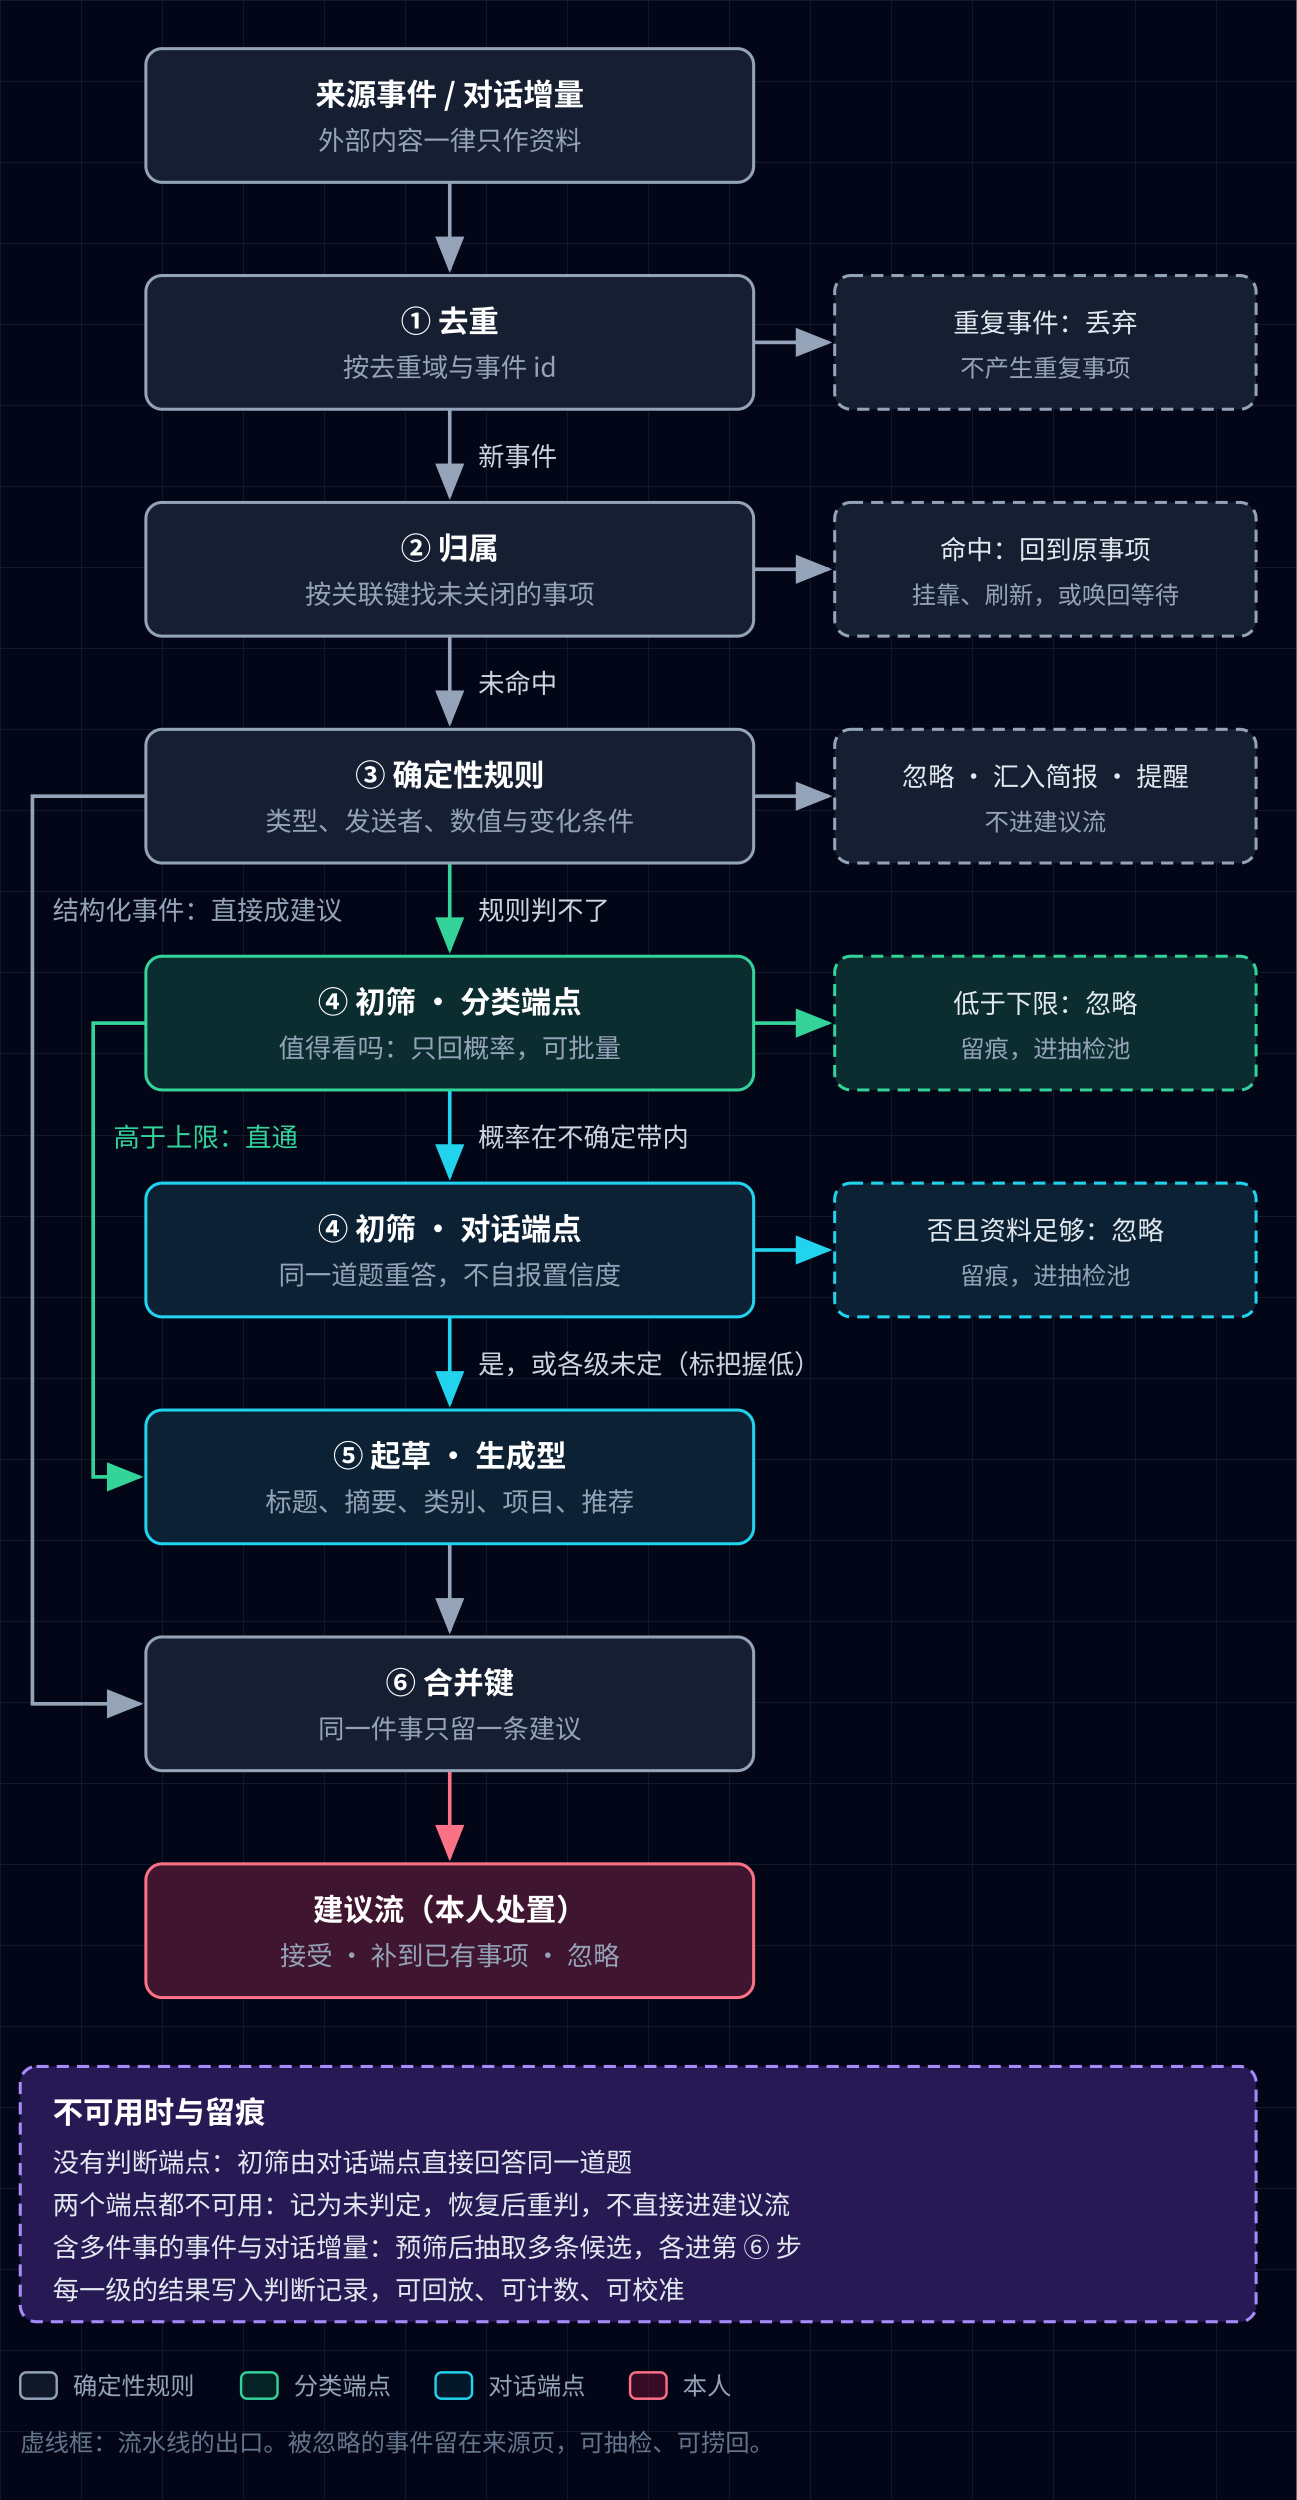
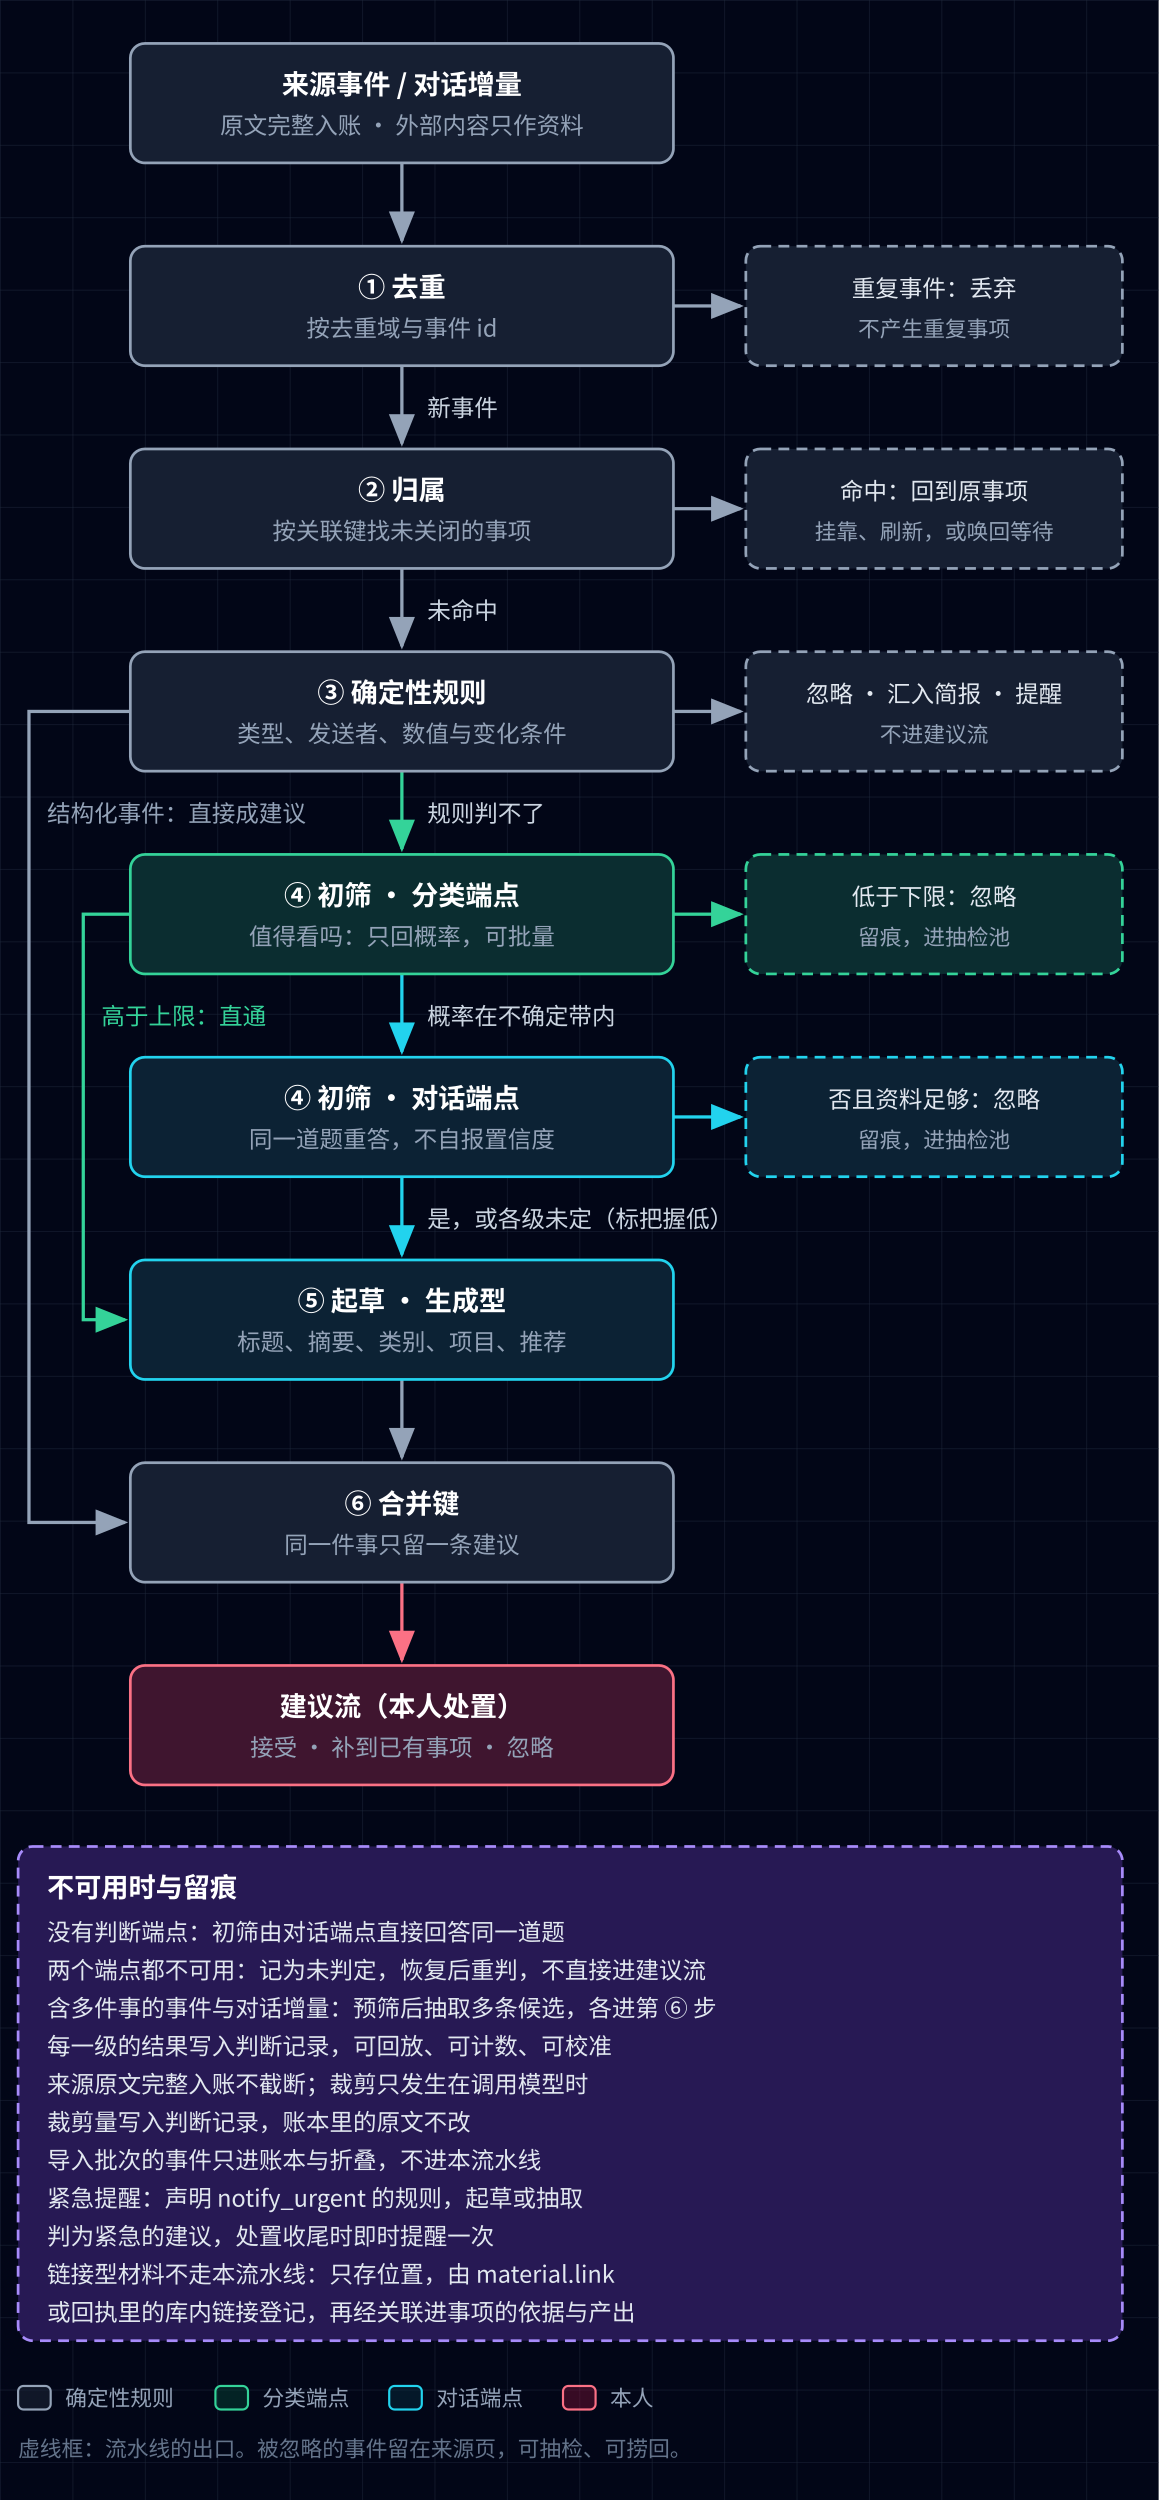
- <svg xmlns="http://www.w3.org/2000/svg" viewBox="0 0 640 1234" width="640" height="1234" font-family="'JetBrains Mono','WenQuanYi Zen Hei','Noto Sans CJK SC','PingFang SC','Microsoft YaHei',sans-serif">
+ <svg xmlns="http://www.w3.org/2000/svg" viewBox="0 0 640 1381" width="640" height="1381" font-family="'JetBrains Mono','WenQuanYi Zen Hei','Noto Sans CJK SC','PingFang SC','Microsoft YaHei',sans-serif">
  <defs>
    <marker id="arr-rose" markerWidth="10" markerHeight="8" refX="9" refY="4" orient="auto">
      <polygon points="0 0, 10 4, 0 8" fill="#fb7185" />
    </marker>
    <marker id="arr-amber" markerWidth="10" markerHeight="8" refX="9" refY="4" orient="auto">
      <polygon points="0 0, 10 4, 0 8" fill="#fbbf24" />
    </marker>
    <marker id="arr-orange" markerWidth="10" markerHeight="8" refX="9" refY="4" orient="auto">
      <polygon points="0 0, 10 4, 0 8" fill="#fb923c" />
    </marker>
    <marker id="arr-cyan" markerWidth="10" markerHeight="8" refX="9" refY="4" orient="auto">
      <polygon points="0 0, 10 4, 0 8" fill="#22d3ee" />
    </marker>
    <marker id="arr-emerald" markerWidth="10" markerHeight="8" refX="9" refY="4" orient="auto">
      <polygon points="0 0, 10 4, 0 8" fill="#34d399" />
    </marker>
    <marker id="arr-slate" markerWidth="10" markerHeight="8" refX="9" refY="4" orient="auto">
      <polygon points="0 0, 10 4, 0 8" fill="#94a3b8" />
    </marker>
    <marker id="arr-violet" markerWidth="10" markerHeight="8" refX="9" refY="4" orient="auto">
      <polygon points="0 0, 10 4, 0 8" fill="#a78bfa" />
    </marker>
    <pattern id="grid" width="40" height="40" patternUnits="userSpaceOnUse">
      <path d="M 40 0 L 0 0 0 40" fill="none" stroke="#1e293b" stroke-width="0.5" />
    </pattern>
  </defs>
-   <rect width="640" height="1234" fill="#020617" />
-   <rect width="640" height="1234" fill="url(#grid)" />
+   <rect width="640" height="1381" fill="#020617" />
+   <rect width="640" height="1381" fill="url(#grid)" />
  <line x1="222.0" y1="90" x2="222.0" y2="133" stroke="#94a3b8" stroke-width="1.8" marker-end="url(#arr-slate)" />
  <line x1="222.0" y1="202" x2="222.0" y2="245" stroke="#94a3b8" stroke-width="1.8" marker-end="url(#arr-slate)" />
  <line x1="222.0" y1="314" x2="222.0" y2="357" stroke="#94a3b8" stroke-width="1.8" marker-end="url(#arr-slate)" />
  <line x1="222.0" y1="426" x2="222.0" y2="469" stroke="#34d399" stroke-width="1.8" marker-end="url(#arr-emerald)" />
  <line x1="222.0" y1="538" x2="222.0" y2="581" stroke="#22d3ee" stroke-width="1.8" marker-end="url(#arr-cyan)" />
  <line x1="222.0" y1="650" x2="222.0" y2="693" stroke="#22d3ee" stroke-width="1.8" marker-end="url(#arr-cyan)" />
  <line x1="222.0" y1="762" x2="222.0" y2="805" stroke="#94a3b8" stroke-width="1.8" marker-end="url(#arr-slate)" />
  <line x1="222.0" y1="874" x2="222.0" y2="917" stroke="#fb7185" stroke-width="1.8" marker-end="url(#arr-rose)" />
  <path d="M 72 505.0 L 46 505.0 L 46 729.0 L 69 729.0" fill="none" stroke="#34d399" stroke-width="1.8" marker-end="url(#arr-emerald)" />
  <path d="M 72 393.0 L 16 393.0 L 16 841.0 L 69 841.0" fill="none" stroke="#94a3b8" stroke-width="1.8" marker-end="url(#arr-slate)" />
  <line x1="372" y1="169.0" x2="409" y2="169.0" stroke="#94a3b8" stroke-width="1.8" marker-end="url(#arr-slate)" />
  <line x1="372" y1="281.0" x2="409" y2="281.0" stroke="#94a3b8" stroke-width="1.8" marker-end="url(#arr-slate)" />
  <line x1="372" y1="393.0" x2="409" y2="393.0" stroke="#94a3b8" stroke-width="1.8" marker-end="url(#arr-slate)" />
  <line x1="372" y1="505.0" x2="409" y2="505.0" stroke="#34d399" stroke-width="1.8" marker-end="url(#arr-emerald)" />
  <line x1="372" y1="617.0" x2="409" y2="617.0" stroke="#22d3ee" stroke-width="1.8" marker-end="url(#arr-cyan)" />
  <rect x="72" y="24" width="300" height="66" rx="8" fill="#0f172a" />
  <rect x="72" y="24" width="300" height="66" rx="8" fill="rgba(30, 41, 59, 0.5)" stroke="#94a3b8" stroke-width="1.5" />
  <text x="222.0" y="52" fill="white" font-size="15" font-weight="700" text-anchor="middle">来源事件 / 对话增量</text>
-   <text x="222.0" y="74" fill="#94a3b8" font-size="13" text-anchor="middle">外部内容一律只作资料</text>
+   <text x="222.0" y="74" fill="#94a3b8" font-size="13" text-anchor="middle">原文完整入账 · 外部内容只作资料</text>
  <rect x="72" y="136" width="300" height="66" rx="8" fill="#0f172a" />
  <rect x="72" y="136" width="300" height="66" rx="8" fill="rgba(30, 41, 59, 0.5)" stroke="#94a3b8" stroke-width="1.5" />
  <text x="222.0" y="164" fill="white" font-size="15" font-weight="700" text-anchor="middle">① 去重</text>
  <text x="222.0" y="186" fill="#94a3b8" font-size="13" text-anchor="middle">按去重域与事件 id</text>
  <rect x="412" y="136" width="208" height="66" rx="8" fill="#0f172a" />
  <rect x="412" y="136" width="208" height="66" rx="8" fill="rgba(30, 41, 59, 0.5)" stroke="#94a3b8" stroke-width="1.5" stroke-dasharray="6,4" />
  <text x="516.0" y="164" fill="#e2e8f0" font-size="13" text-anchor="middle">重复事件：丢弃</text>
  <text x="516.0" y="186" fill="#94a3b8" font-size="12" text-anchor="middle">不产生重复事项</text>
  <rect x="72" y="248" width="300" height="66" rx="8" fill="#0f172a" />
  <rect x="72" y="248" width="300" height="66" rx="8" fill="rgba(30, 41, 59, 0.5)" stroke="#94a3b8" stroke-width="1.5" />
  <text x="222.0" y="276" fill="white" font-size="15" font-weight="700" text-anchor="middle">② 归属</text>
  <text x="222.0" y="298" fill="#94a3b8" font-size="13" text-anchor="middle">按关联键找未关闭的事项</text>
  <rect x="412" y="248" width="208" height="66" rx="8" fill="#0f172a" />
  <rect x="412" y="248" width="208" height="66" rx="8" fill="rgba(30, 41, 59, 0.5)" stroke="#94a3b8" stroke-width="1.5" stroke-dasharray="6,4" />
  <text x="516.0" y="276" fill="#e2e8f0" font-size="13" text-anchor="middle">命中：回到原事项</text>
  <text x="516.0" y="298" fill="#94a3b8" font-size="12" text-anchor="middle">挂靠、刷新，或唤回等待</text>
  <rect x="72" y="360" width="300" height="66" rx="8" fill="#0f172a" />
  <rect x="72" y="360" width="300" height="66" rx="8" fill="rgba(30, 41, 59, 0.5)" stroke="#94a3b8" stroke-width="1.5" />
  <text x="222.0" y="388" fill="white" font-size="15" font-weight="700" text-anchor="middle">③ 确定性规则</text>
  <text x="222.0" y="410" fill="#94a3b8" font-size="13" text-anchor="middle">类型、发送者、数值与变化条件</text>
  <rect x="412" y="360" width="208" height="66" rx="8" fill="#0f172a" />
  <rect x="412" y="360" width="208" height="66" rx="8" fill="rgba(30, 41, 59, 0.5)" stroke="#94a3b8" stroke-width="1.5" stroke-dasharray="6,4" />
  <text x="516.0" y="388" fill="#e2e8f0" font-size="13" text-anchor="middle">忽略 · 汇入简报 · 提醒</text>
  <text x="516.0" y="410" fill="#94a3b8" font-size="12" text-anchor="middle">不进建议流</text>
  <rect x="72" y="472" width="300" height="66" rx="8" fill="#0f172a" />
  <rect x="72" y="472" width="300" height="66" rx="8" fill="rgba(6, 78, 59, 0.4)" stroke="#34d399" stroke-width="1.5" />
  <text x="222.0" y="500" fill="white" font-size="15" font-weight="700" text-anchor="middle">④ 初筛 · 分类端点</text>
  <text x="222.0" y="522" fill="#94a3b8" font-size="13" text-anchor="middle">值得看吗：只回概率，可批量</text>
  <rect x="412" y="472" width="208" height="66" rx="8" fill="#0f172a" />
  <rect x="412" y="472" width="208" height="66" rx="8" fill="rgba(6, 78, 59, 0.4)" stroke="#34d399" stroke-width="1.5" stroke-dasharray="6,4" />
  <text x="516.0" y="500" fill="#e2e8f0" font-size="13" text-anchor="middle">低于下限：忽略</text>
  <text x="516.0" y="522" fill="#94a3b8" font-size="12" text-anchor="middle">留痕，进抽检池</text>
  <rect x="72" y="584" width="300" height="66" rx="8" fill="#0f172a" />
  <rect x="72" y="584" width="300" height="66" rx="8" fill="rgba(8, 51, 68, 0.4)" stroke="#22d3ee" stroke-width="1.5" />
  <text x="222.0" y="612" fill="white" font-size="15" font-weight="700" text-anchor="middle">④ 初筛 · 对话端点</text>
  <text x="222.0" y="634" fill="#94a3b8" font-size="13" text-anchor="middle">同一道题重答，不自报置信度</text>
  <rect x="412" y="584" width="208" height="66" rx="8" fill="#0f172a" />
  <rect x="412" y="584" width="208" height="66" rx="8" fill="rgba(8, 51, 68, 0.4)" stroke="#22d3ee" stroke-width="1.5" stroke-dasharray="6,4" />
  <text x="516.0" y="612" fill="#e2e8f0" font-size="13" text-anchor="middle">否且资料足够：忽略</text>
  <text x="516.0" y="634" fill="#94a3b8" font-size="12" text-anchor="middle">留痕，进抽检池</text>
  <rect x="72" y="696" width="300" height="66" rx="8" fill="#0f172a" />
  <rect x="72" y="696" width="300" height="66" rx="8" fill="rgba(8, 51, 68, 0.4)" stroke="#22d3ee" stroke-width="1.5" />
  <text x="222.0" y="724" fill="white" font-size="15" font-weight="700" text-anchor="middle">⑤ 起草 · 生成型</text>
  <text x="222.0" y="746" fill="#94a3b8" font-size="13" text-anchor="middle">标题、摘要、类别、项目、推荐</text>
  <rect x="72" y="808" width="300" height="66" rx="8" fill="#0f172a" />
  <rect x="72" y="808" width="300" height="66" rx="8" fill="rgba(30, 41, 59, 0.5)" stroke="#94a3b8" stroke-width="1.5" />
  <text x="222.0" y="836" fill="white" font-size="15" font-weight="700" text-anchor="middle">⑥ 合并键</text>
  <text x="222.0" y="858" fill="#94a3b8" font-size="13" text-anchor="middle">同一件事只留一条建议</text>
  <rect x="72" y="920" width="300" height="66" rx="8" fill="#0f172a" />
  <rect x="72" y="920" width="300" height="66" rx="8" fill="rgba(136, 19, 55, 0.4)" stroke="#fb7185" stroke-width="1.5" />
  <text x="222.0" y="948" fill="white" font-size="15" font-weight="700" text-anchor="middle">建议流（本人处置）</text>
  <text x="222.0" y="970" fill="#94a3b8" font-size="13" text-anchor="middle">接受 · 补到已有事项 · 忽略</text>
-   <rect x="10" y="1020" width="610" height="126" rx="8" fill="#0f172a" />
-   <rect x="10" y="1020" width="610" height="126" rx="8" fill="rgba(76, 29, 149, 0.4)" stroke="#a78bfa" stroke-width="1.5" stroke-dasharray="6,4" />
+   <rect x="10" y="1020" width="610" height="273" rx="8" fill="#0f172a" />
+   <rect x="10" y="1020" width="610" height="273" rx="8" fill="rgba(76, 29, 149, 0.4)" stroke="#a78bfa" stroke-width="1.5" stroke-dasharray="6,4" />
  <text x="26" y="1048" fill="white" font-size="15" font-weight="700">不可用时与留痕</text>
  <text x="26" y="1072" fill="#e2e8f0" font-size="13">没有判断端点：初筛由对话端点直接回答同一道题</text>
  <text x="26" y="1093" fill="#e2e8f0" font-size="13">两个端点都不可用：记为未判定，恢复后重判，不直接进建议流</text>
  <text x="26" y="1114" fill="#e2e8f0" font-size="13">含多件事的事件与对话增量：预筛后抽取多条候选，各进第 ⑥ 步</text>
  <text x="26" y="1135" fill="#e2e8f0" font-size="13">每一级的结果写入判断记录，可回放、可计数、可校准</text>
+   <text x="26" y="1156" fill="#e2e8f0" font-size="13">来源原文完整入账不截断；裁剪只发生在调用模型时</text>
+   <text x="26" y="1177" fill="#e2e8f0" font-size="13">裁剪量写入判断记录，账本里的原文不改</text>
+   <text x="26" y="1198" fill="#e2e8f0" font-size="13">导入批次的事件只进账本与折叠，不进本流水线</text>
+   <text x="26" y="1219" fill="#e2e8f0" font-size="13">紧急提醒：声明 notify_urgent 的规则，起草或抽取</text>
+   <text x="26" y="1240" fill="#e2e8f0" font-size="13">判为紧急的建议，处置收尾时即时提醒一次</text>
+   <text x="26" y="1261" fill="#e2e8f0" font-size="13">链接型材料不走本流水线：只存位置，由 material.link</text>
+   <text x="26" y="1282" fill="#e2e8f0" font-size="13">或回执里的库内链接登记，再经关联进事项的依据与产出</text>
  <text x="236.0" y="230.0" fill="#cbd5e1" font-size="13">新事件</text>
  <text x="236.0" y="342.0" fill="#cbd5e1" font-size="13">未命中</text>
  <text x="236.0" y="454.0" fill="#cbd5e1" font-size="13">规则判不了</text>
  <text x="236.0" y="566.0" fill="#cbd5e1" font-size="13">概率在不确定带内</text>
  <text x="236.0" y="678.0" fill="#cbd5e1" font-size="13">是，或各级未定（标把握低）</text>
  <text x="56" y="566.0" fill="#34d399" font-size="13">高于上限：直通</text>
  <text x="26" y="454.0" fill="#94a3b8" font-size="13">结构化事件：直接成建议</text>
-   <text x="10" y="1210" fill="#64748b" font-size="12">虚线框：流水线的出口。被忽略的事件留在来源页，可抽检、可捞回。</text>
-   <rect x="10" y="1171" width="18" height="13" rx="3" fill="rgba(30, 41, 59, 0.5)" stroke="#94a3b8" stroke-width="1.2" />
-   <text x="36" y="1182" fill="#94a3b8" font-size="12">确定性规则</text>
-   <rect x="119" y="1171" width="18" height="13" rx="3" fill="rgba(6, 78, 59, 0.4)" stroke="#34d399" stroke-width="1.2" />
-   <text x="145" y="1182" fill="#94a3b8" font-size="12">分类端点</text>
-   <rect x="215" y="1171" width="18" height="13" rx="3" fill="rgba(8, 51, 68, 0.4)" stroke="#22d3ee" stroke-width="1.2" />
-   <text x="241" y="1182" fill="#94a3b8" font-size="12">对话端点</text>
-   <rect x="311" y="1171" width="18" height="13" rx="3" fill="rgba(136, 19, 55, 0.4)" stroke="#fb7185" stroke-width="1.2" />
-   <text x="337" y="1182" fill="#94a3b8" font-size="12">本人</text>
+   <text x="10" y="1357" fill="#64748b" font-size="12">虚线框：流水线的出口。被忽略的事件留在来源页，可抽检、可捞回。</text>
+   <rect x="10" y="1318" width="18" height="13" rx="3" fill="rgba(30, 41, 59, 0.5)" stroke="#94a3b8" stroke-width="1.2" />
+   <text x="36" y="1329" fill="#94a3b8" font-size="12">确定性规则</text>
+   <rect x="119" y="1318" width="18" height="13" rx="3" fill="rgba(6, 78, 59, 0.4)" stroke="#34d399" stroke-width="1.2" />
+   <text x="145" y="1329" fill="#94a3b8" font-size="12">分类端点</text>
+   <rect x="215" y="1318" width="18" height="13" rx="3" fill="rgba(8, 51, 68, 0.4)" stroke="#22d3ee" stroke-width="1.2" />
+   <text x="241" y="1329" fill="#94a3b8" font-size="12">对话端点</text>
+   <rect x="311" y="1318" width="18" height="13" rx="3" fill="rgba(136, 19, 55, 0.4)" stroke="#fb7185" stroke-width="1.2" />
+   <text x="337" y="1329" fill="#94a3b8" font-size="12">本人</text>
</svg>
